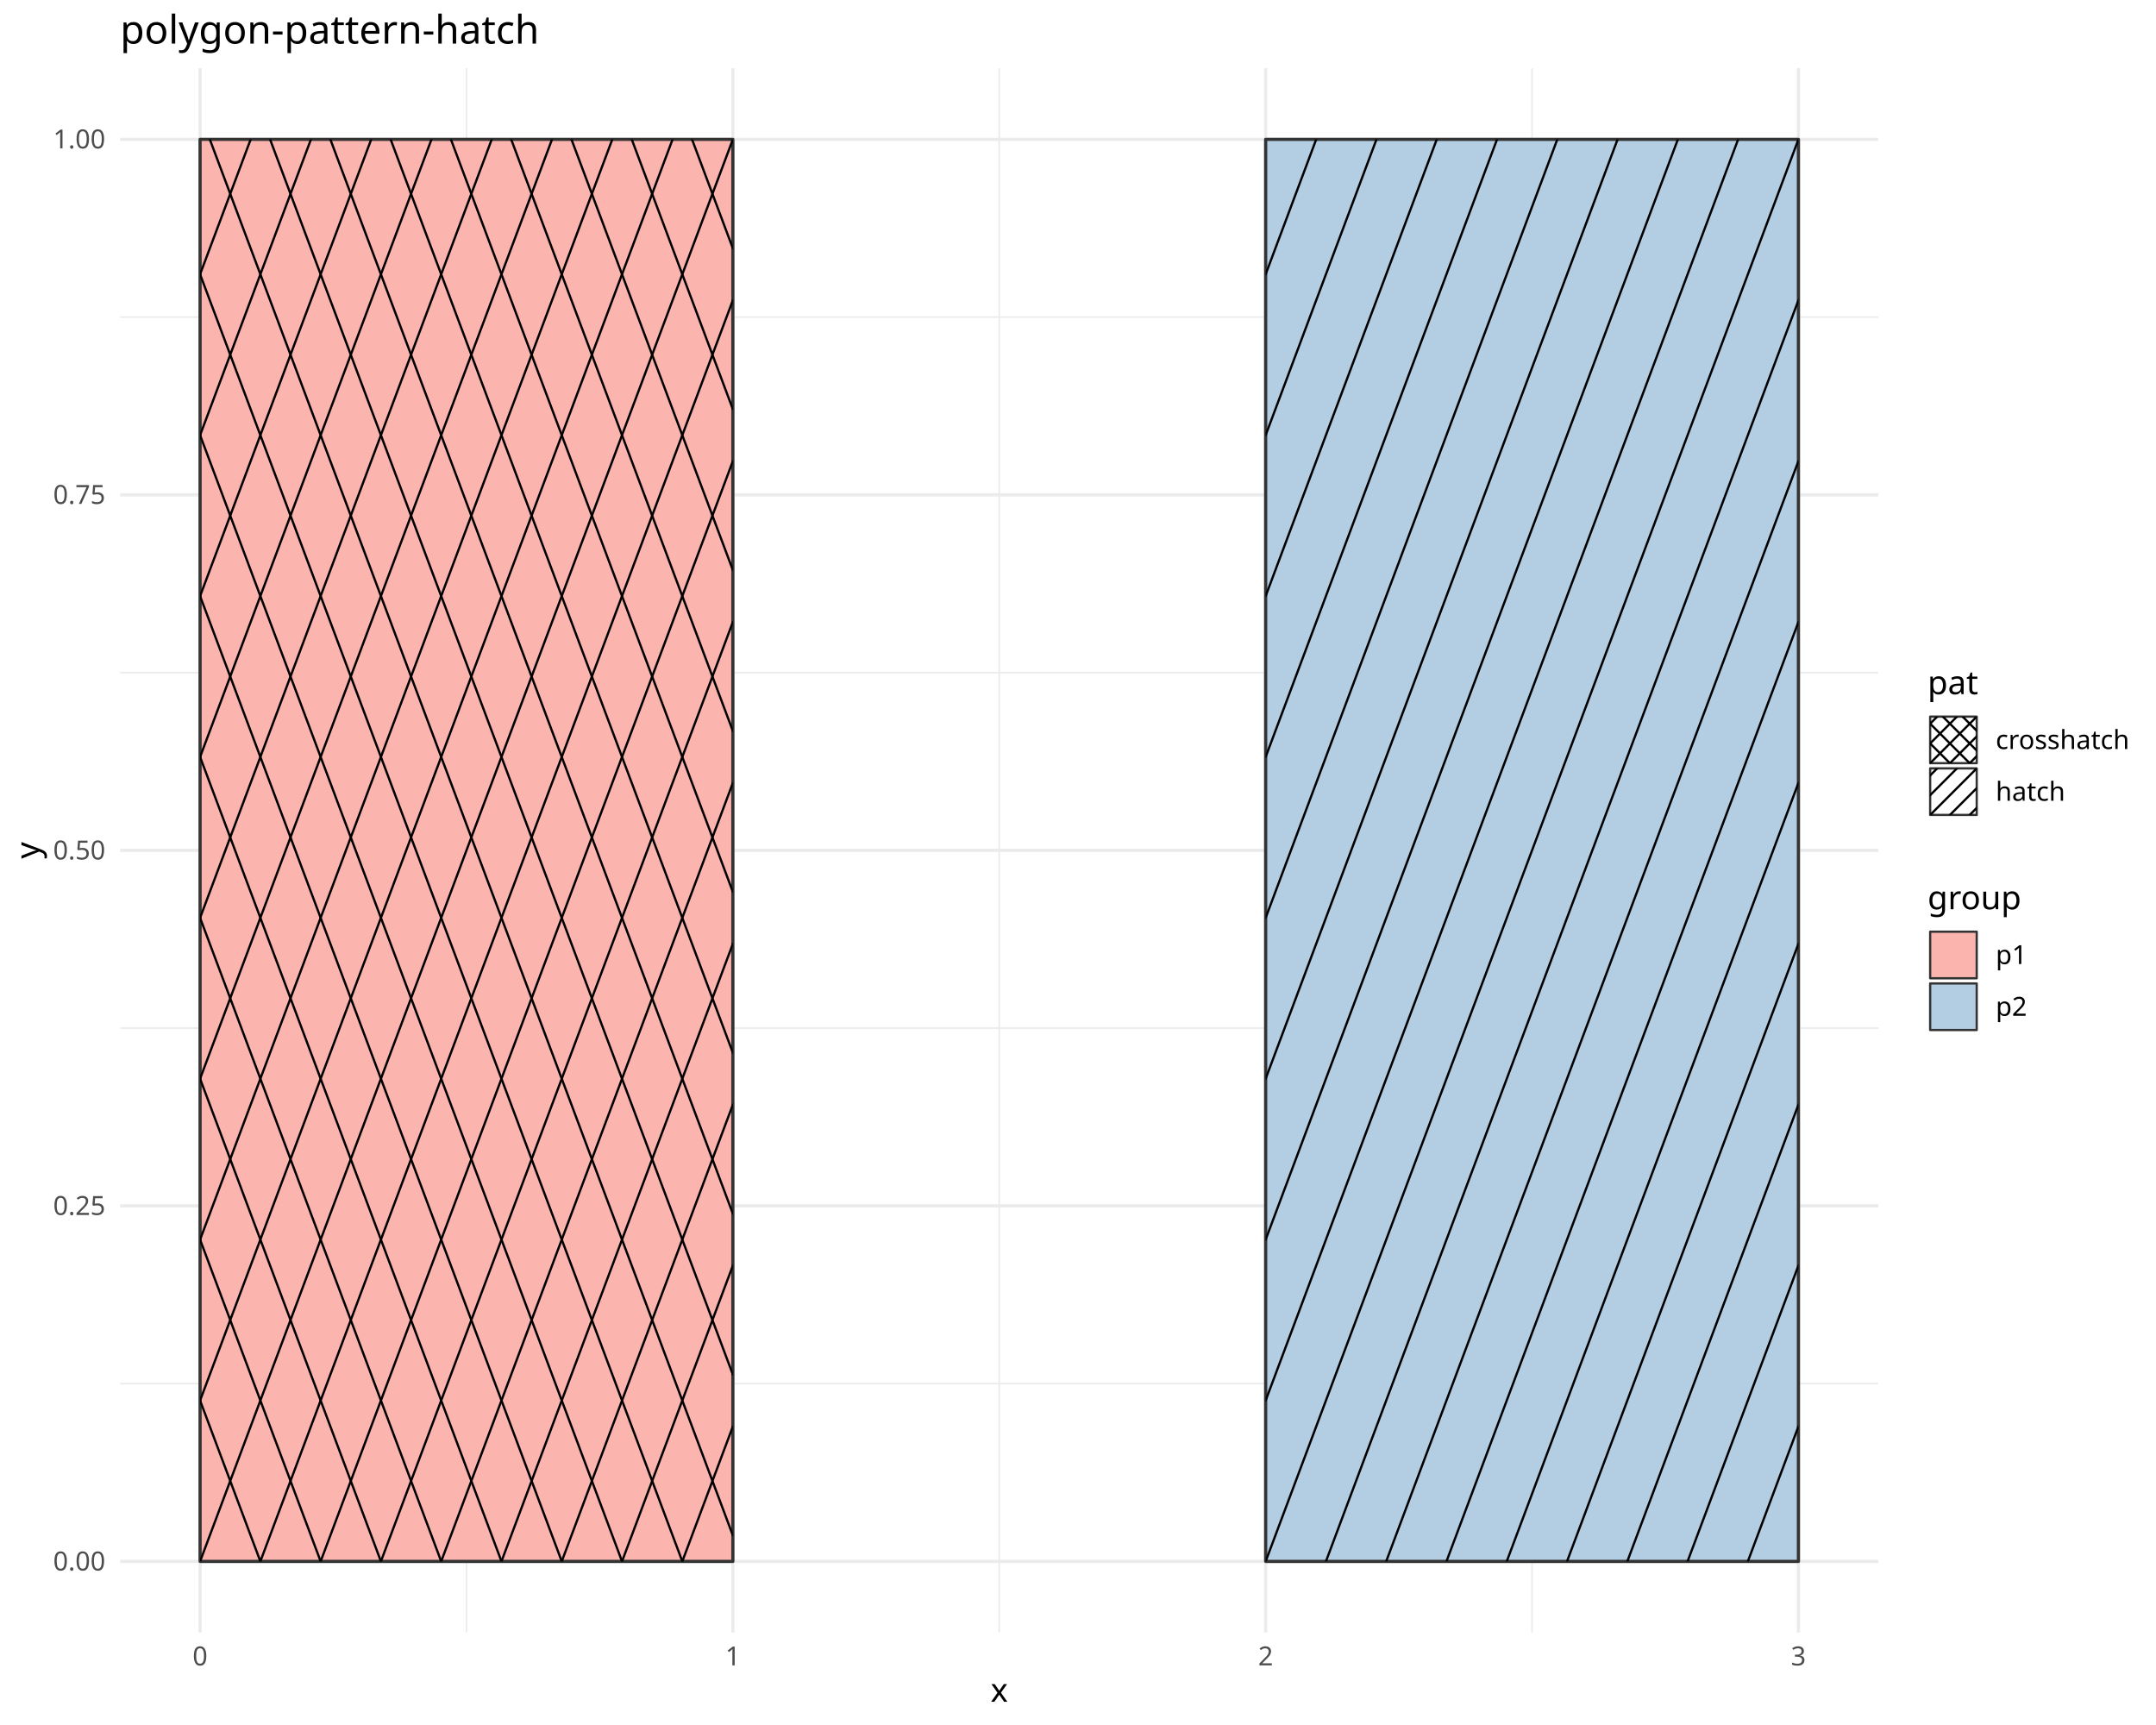
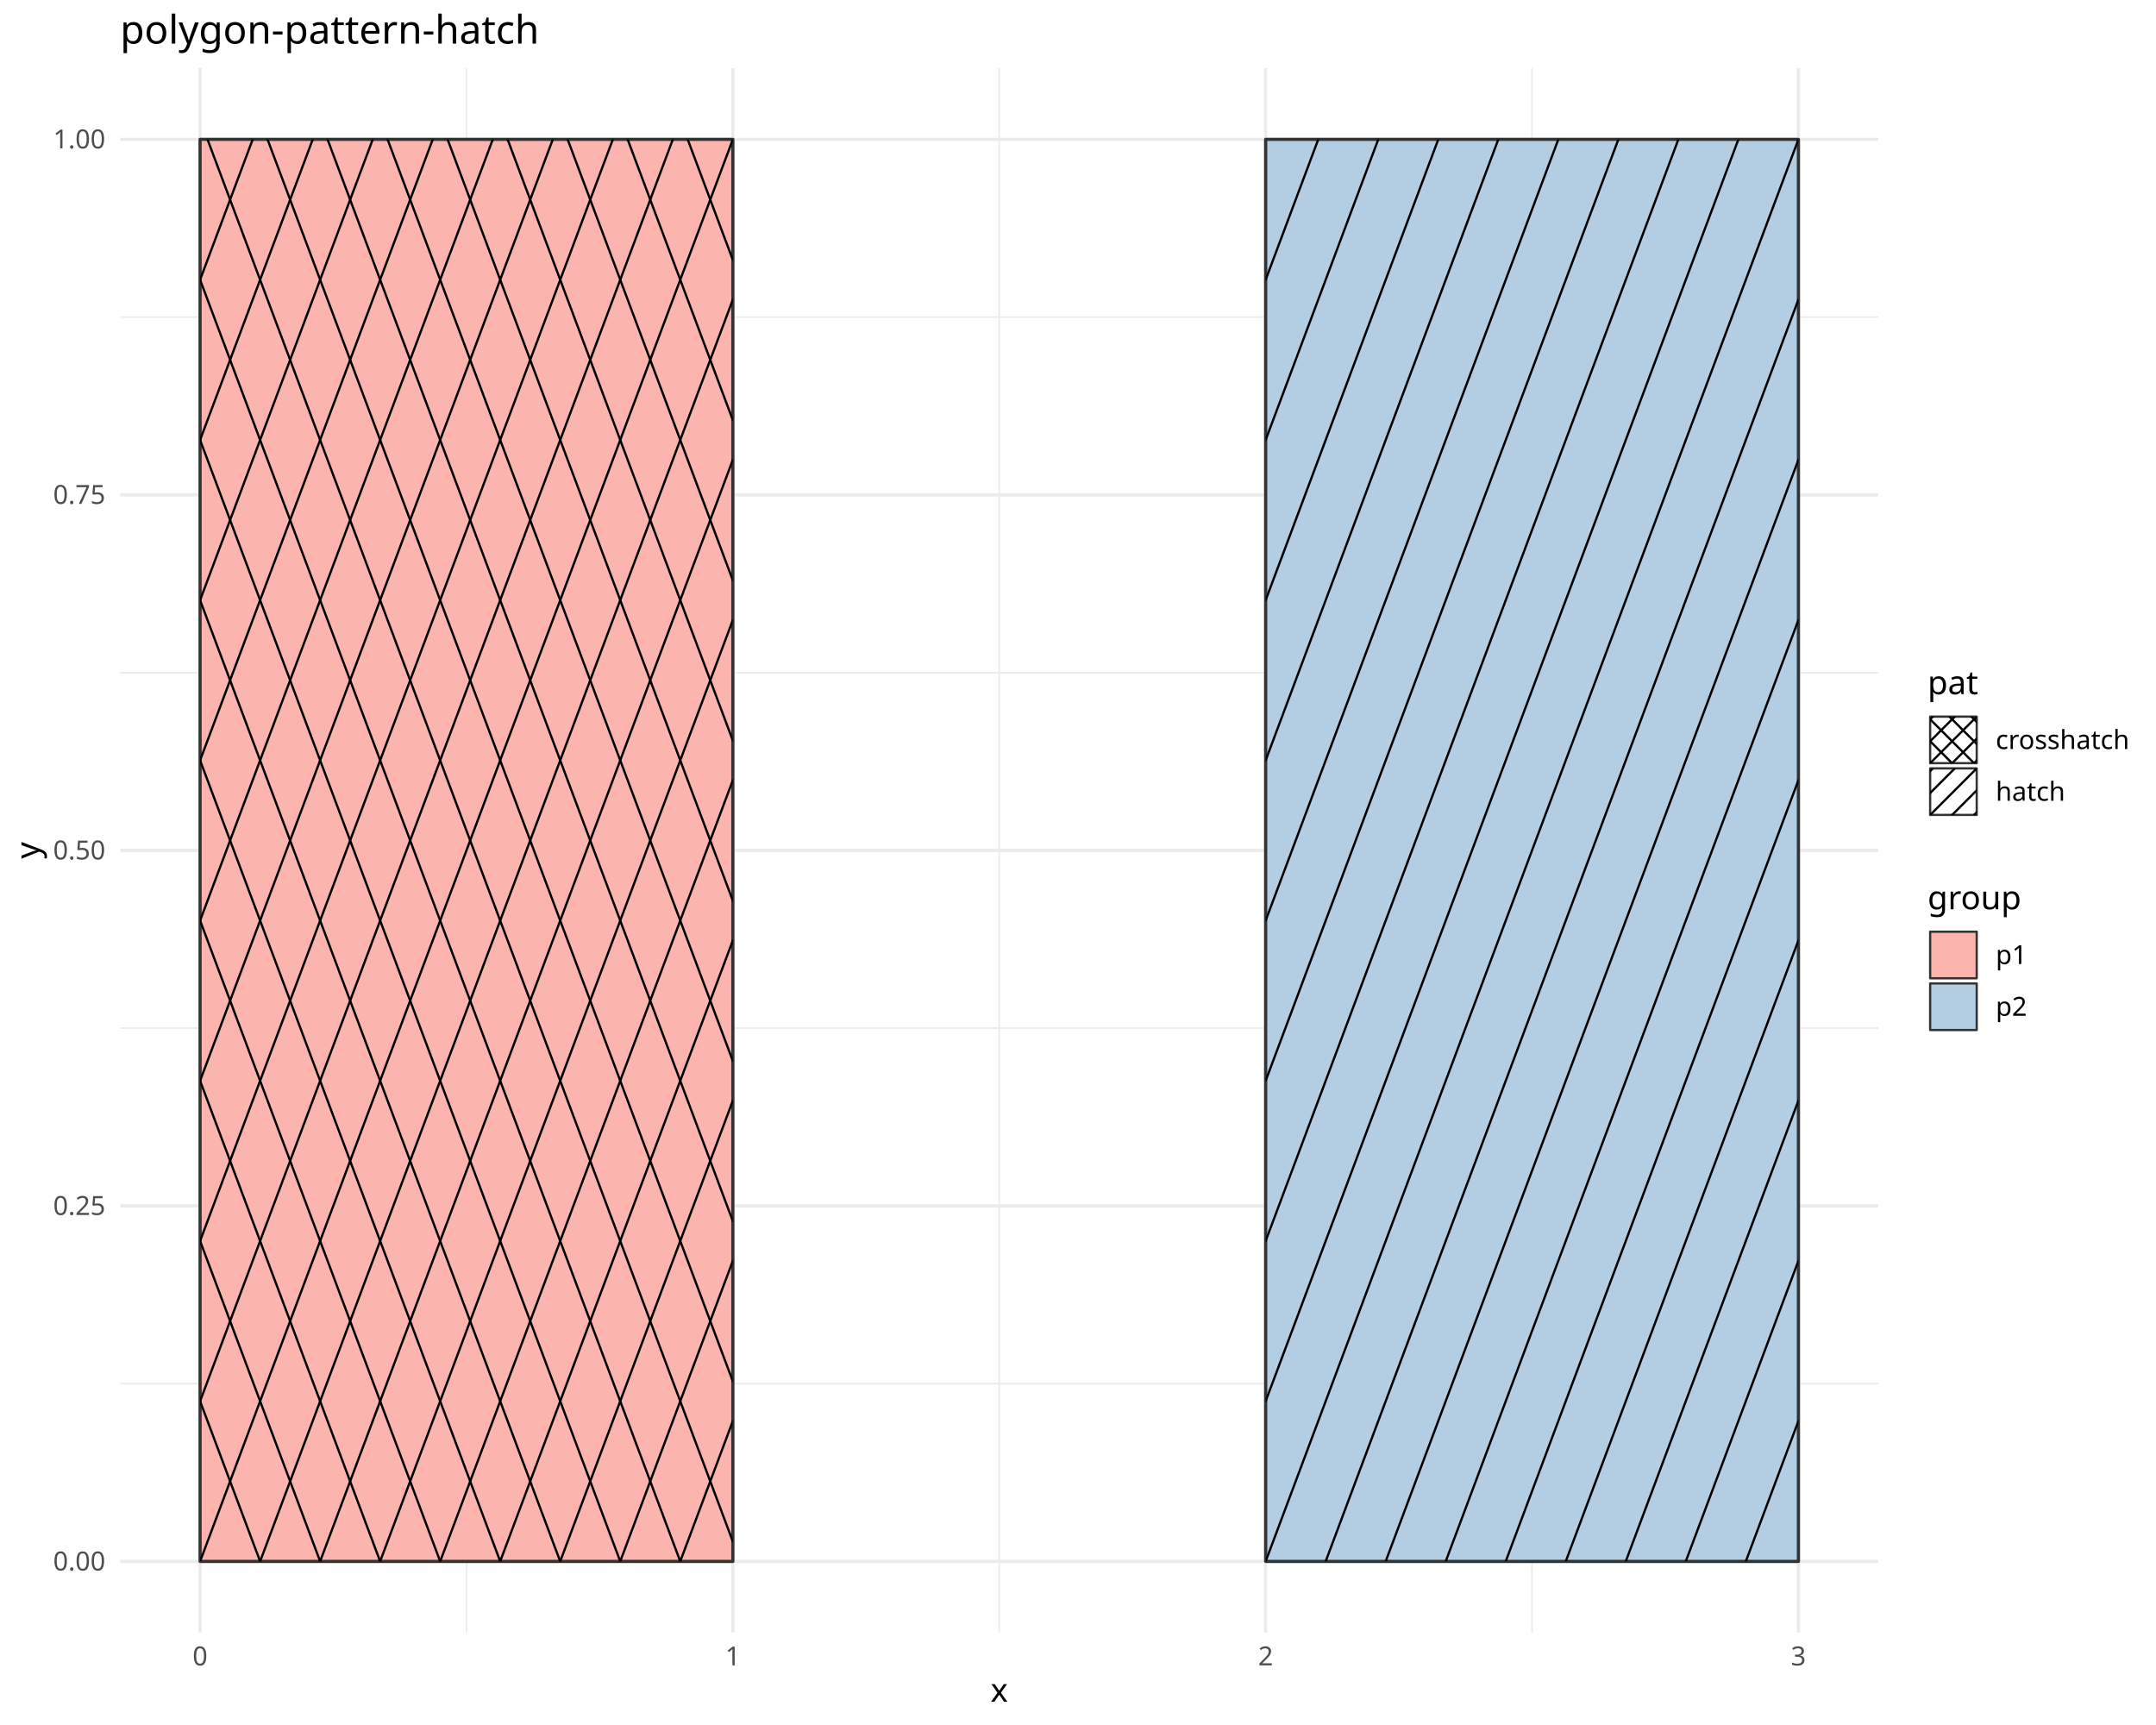
<svg xmlns="http://www.w3.org/2000/svg" class="svglite" data-engine-version="2.0" width="720.00pt" height="576.00pt" viewBox="0 0 720.00 576.00">
  <defs>
    <style type="text/css">
    .svglite line, .svglite polyline, .svglite polygon, .svglite path, .svglite rect, .svglite circle {
      fill: none;
      stroke: #000000;
      stroke-linecap: round;
      stroke-linejoin: round;
      stroke-miterlimit: 10.00;
    }
  </style>
  </defs>
  <rect width="100%" height="100%" style="stroke: none; fill: #FFFFFF;" />
  <defs>
    <clipPath id="cpMC4wMHw3MjAuMDB8MC4wMHw1NzYuMDA=">
      <rect x="0.00" y="0.00" width="720.00" height="576.00" />
    </clipPath>
  </defs>
  <g clip-path="url(#cpMC4wMHw3MjAuMDB8MC4wMHw1NzYuMDA=)">
    <rect x="0.00" y="0.00" width="720.00" height="576.00" style="stroke-width: 1.07; stroke: none; fill: #FFFFFF;" />
  </g>
  <defs>
    <clipPath id="cpNDAuMTN8NjI3LjI4fDIyLjc4fDU0NS4xMQ==">
      <rect x="40.13" y="22.78" width="587.14" height="522.33" />
    </clipPath>
  </defs>
  <g clip-path="url(#cpNDAuMTN8NjI3LjI4fDIyLjc4fDU0NS4xMQ==)">
    <polyline points="40.13,462.01 627.28,462.01 " style="stroke-width: 0.53; stroke: #EBEBEB; stroke-linecap: butt;" />
    <polyline points="40.13,343.30 627.28,343.30 " style="stroke-width: 0.53; stroke: #EBEBEB; stroke-linecap: butt;" />
    <polyline points="40.13,224.59 627.28,224.59 " style="stroke-width: 0.53; stroke: #EBEBEB; stroke-linecap: butt;" />
    <polyline points="40.13,105.88 627.28,105.88 " style="stroke-width: 0.53; stroke: #EBEBEB; stroke-linecap: butt;" />
    <polyline points="155.78,545.11 155.78,22.78 " style="stroke-width: 0.53; stroke: #EBEBEB; stroke-linecap: butt;" />
    <polyline points="333.70,545.11 333.70,22.78 " style="stroke-width: 0.53; stroke: #EBEBEB; stroke-linecap: butt;" />
    <polyline points="511.63,545.11 511.63,22.78 " style="stroke-width: 0.53; stroke: #EBEBEB; stroke-linecap: butt;" />
    <polyline points="40.13,521.37 627.28,521.37 " style="stroke-width: 1.07; stroke: #EBEBEB; stroke-linecap: butt;" />
    <polyline points="40.13,402.66 627.28,402.66 " style="stroke-width: 1.07; stroke: #EBEBEB; stroke-linecap: butt;" />
    <polyline points="40.13,283.95 627.28,283.95 " style="stroke-width: 1.07; stroke: #EBEBEB; stroke-linecap: butt;" />
    <polyline points="40.13,165.24 627.28,165.24 " style="stroke-width: 1.07; stroke: #EBEBEB; stroke-linecap: butt;" />
    <polyline points="40.13,46.53 627.28,46.53 " style="stroke-width: 1.07; stroke: #EBEBEB; stroke-linecap: butt;" />
    <polyline points="66.82,545.11 66.82,22.78 " style="stroke-width: 1.07; stroke: #EBEBEB; stroke-linecap: butt;" />
    <polyline points="244.74,545.11 244.74,22.78 " style="stroke-width: 1.07; stroke: #EBEBEB; stroke-linecap: butt;" />
    <polyline points="422.67,545.11 422.67,22.78 " style="stroke-width: 1.07; stroke: #EBEBEB; stroke-linecap: butt;" />
    <polyline points="600.59,545.11 600.59,22.78 " style="stroke-width: 1.07; stroke: #EBEBEB; stroke-linecap: butt;" />
    <polygon points="66.82,521.37 244.74,521.37 244.74,46.53 66.82,46.53 " style="stroke-width: 1.07; stroke: #333333; fill: #FBB4AE;" />
    <polygon points="422.67,521.37 600.59,521.37 600.59,46.53 422.67,46.53 " style="stroke-width: 1.07; stroke: #333333; fill: #B3CDE3;" />
  </g>
  <defs>
    <clipPath id="cpNjYuODJ8MjQ0Ljc0fDQ2LjUzfDUyMS4zNw==">
      <rect x="66.82" y="46.53" width="177.92" height="474.84" />
    </clipPath>
  </defs>
  <g clip-path="url(#cpNjYuODJ8MjQ0Ljc0fDQ2LjUzfDUyMS4zNw==)">
-     <polyline points="227.86,521.37 244.74,476.31 " style="stroke-width: 0.75;" />
-     <polyline points="207.73,521.37 244.74,422.58 " style="stroke-width: 0.75;" />
-     <polyline points="187.60,521.37 244.74,368.86 " style="stroke-width: 0.75;" />
-     <polyline points="167.47,521.37 244.74,315.14 " style="stroke-width: 0.75;" />
-     <polyline points="147.34,521.37 244.74,261.42 " style="stroke-width: 0.75;" />
-     <polyline points="127.21,521.37 244.74,207.69 " style="stroke-width: 0.75;" />
-     <polyline points="107.08,521.37 244.74,153.97 " style="stroke-width: 0.75;" />
-     <polyline points="86.95,521.37 244.74,100.25 " style="stroke-width: 0.75;" />
+     <polyline points="227.17,521.37 244.74,474.48 " style="stroke-width: 0.75;" />
+     <polyline points="207.13,521.37 244.74,420.98 " style="stroke-width: 0.75;" />
+     <polyline points="187.08,521.37 244.74,367.49 " style="stroke-width: 0.75;" />
+     <polyline points="167.04,521.37 244.74,314.00 " style="stroke-width: 0.75;" />
+     <polyline points="147.00,521.37 244.74,260.50 " style="stroke-width: 0.75;" />
+     <polyline points="126.95,521.37 244.74,207.01 " style="stroke-width: 0.75;" />
+     <polyline points="106.91,521.37 244.74,153.51 " style="stroke-width: 0.75;" />
+     <polyline points="86.87,521.37 244.74,100.02 " style="stroke-width: 0.75;" />
    <polyline points="66.82,521.37 244.74,46.53 " style="stroke-width: 0.75;" />
-     <polyline points="66.82,467.65 224.61,46.53 " style="stroke-width: 0.75;" />
-     <polyline points="66.82,413.93 204.48,46.53 " style="stroke-width: 0.75;" />
-     <polyline points="66.82,360.20 184.35,46.53 " style="stroke-width: 0.75;" />
-     <polyline points="66.82,306.48 164.22,46.53 " style="stroke-width: 0.75;" />
-     <polyline points="66.82,252.76 144.10,46.53 " style="stroke-width: 0.75;" />
-     <polyline points="66.82,199.04 123.97,46.53 " style="stroke-width: 0.75;" />
-     <polyline points="66.82,145.31 103.84,46.53 " style="stroke-width: 0.75;" />
-     <polyline points="66.82,91.59 83.71,46.53 " style="stroke-width: 0.75;" />
-     <polyline points="244.74,82.93 231.10,46.53 " style="stroke-width: 0.75;" />
-     <polyline points="244.74,136.65 210.97,46.53 " style="stroke-width: 0.75;" />
-     <polyline points="244.74,190.38 190.84,46.53 " style="stroke-width: 0.75;" />
-     <polyline points="244.74,244.10 170.71,46.53 " style="stroke-width: 0.75;" />
-     <polyline points="244.74,297.82 150.58,46.53 " style="stroke-width: 0.75;" />
-     <polyline points="244.74,351.54 130.45,46.53 " style="stroke-width: 0.75;" />
-     <polyline points="244.74,405.27 110.32,46.53 " style="stroke-width: 0.75;" />
-     <polyline points="244.74,458.99 90.19,46.53 " style="stroke-width: 0.75;" />
-     <polyline points="244.74,512.71 70.07,46.53 " style="stroke-width: 0.75;" />
-     <polyline points="227.86,521.37 66.82,91.59 " style="stroke-width: 0.75;" />
-     <polyline points="207.73,521.37 66.82,145.31 " style="stroke-width: 0.75;" />
-     <polyline points="187.60,521.37 66.82,199.04 " style="stroke-width: 0.75;" />
-     <polyline points="167.47,521.37 66.82,252.76 " style="stroke-width: 0.75;" />
-     <polyline points="147.34,521.37 66.82,306.48 " style="stroke-width: 0.75;" />
-     <polyline points="127.21,521.37 66.82,360.20 " style="stroke-width: 0.75;" />
-     <polyline points="107.08,521.37 66.82,413.93 " style="stroke-width: 0.75;" />
-     <polyline points="86.95,521.37 66.82,467.65 " style="stroke-width: 0.75;" />
+     <polyline points="66.82,467.88 224.70,46.53 " style="stroke-width: 0.75;" />
+     <polyline points="66.82,414.38 204.66,46.53 " style="stroke-width: 0.75;" />
+     <polyline points="66.82,360.89 184.61,46.53 " style="stroke-width: 0.75;" />
+     <polyline points="66.82,307.39 164.57,46.53 " style="stroke-width: 0.75;" />
+     <polyline points="66.82,253.90 144.52,46.53 " style="stroke-width: 0.75;" />
+     <polyline points="66.82,200.41 124.48,46.53 " style="stroke-width: 0.75;" />
+     <polyline points="66.82,146.91 104.44,46.53 " style="stroke-width: 0.75;" />
+     <polyline points="66.82,93.42 84.39,46.53 " style="stroke-width: 0.75;" />
+     <polyline points="244.74,86.82 229.65,46.53 " style="stroke-width: 0.75;" />
+     <polyline points="244.74,140.31 209.60,46.53 " style="stroke-width: 0.75;" />
+     <polyline points="244.74,193.80 189.56,46.53 " style="stroke-width: 0.75;" />
+     <polyline points="244.74,247.30 169.51,46.53 " style="stroke-width: 0.75;" />
+     <polyline points="244.74,300.79 149.47,46.53 " style="stroke-width: 0.75;" />
+     <polyline points="244.74,354.29 129.43,46.53 " style="stroke-width: 0.75;" />
+     <polyline points="244.74,407.78 109.38,46.53 " style="stroke-width: 0.75;" />
+     <polyline points="244.74,461.27 89.34,46.53 " style="stroke-width: 0.75;" />
+     <polyline points="244.74,514.77 69.29,46.53 " style="stroke-width: 0.75;" />
+     <polyline points="227.17,521.37 66.82,93.42 " style="stroke-width: 0.75;" />
+     <polyline points="207.13,521.37 66.82,146.91 " style="stroke-width: 0.75;" />
+     <polyline points="187.08,521.37 66.82,200.41 " style="stroke-width: 0.75;" />
+     <polyline points="167.04,521.37 66.82,253.90 " style="stroke-width: 0.75;" />
+     <polyline points="147.00,521.37 66.82,307.39 " style="stroke-width: 0.75;" />
+     <polyline points="126.95,521.37 66.82,360.89 " style="stroke-width: 0.75;" />
+     <polyline points="106.91,521.37 66.82,414.38 " style="stroke-width: 0.75;" />
+     <polyline points="86.87,521.37 66.82,467.88 " style="stroke-width: 0.75;" />
  </g>
  <g clip-path="url(#cpNDAuMTN8NjI3LjI4fDIyLjc4fDU0NS4xMQ==)">
</g>
  <defs>
    <clipPath id="cpNDIyLjY3fDYwMC41OXw0Ni41M3w1MjEuMzc=">
      <rect x="422.67" y="46.53" width="177.92" height="474.84" />
    </clipPath>
  </defs>
  <g clip-path="url(#cpNDIyLjY3fDYwMC41OXw0Ni41M3w1MjEuMzc=)">
-     <polyline points="583.70,521.37 600.59,476.31 " style="stroke-width: 0.75;" />
-     <polyline points="563.57,521.37 600.59,422.58 " style="stroke-width: 0.75;" />
-     <polyline points="543.44,521.37 600.59,368.86 " style="stroke-width: 0.75;" />
-     <polyline points="523.31,521.37 600.59,315.14 " style="stroke-width: 0.75;" />
-     <polyline points="503.18,521.37 600.59,261.42 " style="stroke-width: 0.75;" />
-     <polyline points="483.05,521.37 600.59,207.69 " style="stroke-width: 0.75;" />
-     <polyline points="462.92,521.37 600.59,153.97 " style="stroke-width: 0.75;" />
-     <polyline points="442.80,521.37 600.59,100.25 " style="stroke-width: 0.75;" />
+     <polyline points="583.02,521.37 600.59,474.48 " style="stroke-width: 0.75;" />
+     <polyline points="562.97,521.37 600.59,420.98 " style="stroke-width: 0.75;" />
+     <polyline points="542.93,521.37 600.59,367.49 " style="stroke-width: 0.75;" />
+     <polyline points="522.89,521.37 600.59,314.00 " style="stroke-width: 0.75;" />
+     <polyline points="502.84,521.37 600.59,260.50 " style="stroke-width: 0.75;" />
+     <polyline points="482.80,521.37 600.59,207.01 " style="stroke-width: 0.75;" />
+     <polyline points="462.75,521.37 600.59,153.51 " style="stroke-width: 0.75;" />
+     <polyline points="442.71,521.37 600.59,100.02 " style="stroke-width: 0.75;" />
    <polyline points="422.67,521.37 600.59,46.53 " style="stroke-width: 0.75;" />
-     <polyline points="422.67,467.65 580.46,46.53 " style="stroke-width: 0.75;" />
-     <polyline points="422.67,413.93 560.33,46.53 " style="stroke-width: 0.75;" />
-     <polyline points="422.67,360.20 540.20,46.53 " style="stroke-width: 0.75;" />
-     <polyline points="422.67,306.48 520.07,46.53 " style="stroke-width: 0.75;" />
-     <polyline points="422.67,252.76 499.94,46.53 " style="stroke-width: 0.75;" />
-     <polyline points="422.67,199.04 479.81,46.53 " style="stroke-width: 0.75;" />
-     <polyline points="422.67,145.31 459.68,46.53 " style="stroke-width: 0.75;" />
-     <polyline points="422.67,91.59 439.55,46.53 " style="stroke-width: 0.75;" />
+     <polyline points="422.67,467.88 580.54,46.53 " style="stroke-width: 0.75;" />
+     <polyline points="422.67,414.38 560.50,46.53 " style="stroke-width: 0.75;" />
+     <polyline points="422.67,360.89 540.46,46.53 " style="stroke-width: 0.75;" />
+     <polyline points="422.67,307.39 520.41,46.53 " style="stroke-width: 0.75;" />
+     <polyline points="422.67,253.90 500.37,46.53 " style="stroke-width: 0.75;" />
+     <polyline points="422.67,200.41 480.32,46.53 " style="stroke-width: 0.75;" />
+     <polyline points="422.67,146.91 460.28,46.53 " style="stroke-width: 0.75;" />
+     <polyline points="422.67,93.42 440.24,46.53 " style="stroke-width: 0.75;" />
  </g>
  <g clip-path="url(#cpNDAuMTN8NjI3LjI4fDIyLjc4fDU0NS4xMQ==)">
</g>
  <g clip-path="url(#cpMC4wMHw3MjAuMDB8MC4wMHw1NzYuMDA=)">
    <text x="35.20" y="524.40" text-anchor="end" style="font-size: 8.80px; fill: #4D4D4D; font-family: sans;" textLength="17.13px" lengthAdjust="spacingAndGlyphs">0.00</text>
    <text x="35.20" y="405.69" text-anchor="end" style="font-size: 8.80px; fill: #4D4D4D; font-family: sans;" textLength="17.13px" lengthAdjust="spacingAndGlyphs">0.25</text>
    <text x="35.20" y="286.98" text-anchor="end" style="font-size: 8.80px; fill: #4D4D4D; font-family: sans;" textLength="17.13px" lengthAdjust="spacingAndGlyphs">0.50</text>
    <text x="35.20" y="168.26" text-anchor="end" style="font-size: 8.80px; fill: #4D4D4D; font-family: sans;" textLength="17.13px" lengthAdjust="spacingAndGlyphs">0.75</text>
    <text x="35.20" y="49.55" text-anchor="end" style="font-size: 8.80px; fill: #4D4D4D; font-family: sans;" textLength="17.13px" lengthAdjust="spacingAndGlyphs">1.00</text>
    <text x="66.82" y="556.10" text-anchor="middle" style="font-size: 8.80px; fill: #4D4D4D; font-family: sans;" textLength="4.89px" lengthAdjust="spacingAndGlyphs">0</text>
    <text x="244.74" y="556.10" text-anchor="middle" style="font-size: 8.80px; fill: #4D4D4D; font-family: sans;" textLength="4.89px" lengthAdjust="spacingAndGlyphs">1</text>
    <text x="422.67" y="556.10" text-anchor="middle" style="font-size: 8.80px; fill: #4D4D4D; font-family: sans;" textLength="4.89px" lengthAdjust="spacingAndGlyphs">2</text>
    <text x="600.59" y="556.10" text-anchor="middle" style="font-size: 8.80px; fill: #4D4D4D; font-family: sans;" textLength="4.89px" lengthAdjust="spacingAndGlyphs">3</text>
    <text x="333.70" y="568.24" text-anchor="middle" style="font-size: 11.00px; font-family: sans;" textLength="5.50px" lengthAdjust="spacingAndGlyphs">x</text>
    <text transform="translate(13.05,283.95) rotate(-90)" text-anchor="middle" style="font-size: 11.00px; font-family: sans;" textLength="5.50px" lengthAdjust="spacingAndGlyphs">y</text>
    <text x="643.71" y="231.81" style="font-size: 11.00px; font-family: sans;" textLength="15.29px" lengthAdjust="spacingAndGlyphs">pat</text>
    <rect x="644.58" y="239.29" width="15.55" height="15.55" style="stroke-width: 0.75; stroke: #333333; fill: #FFFFFF;" />
  </g>
  <defs>
    <clipPath id="cpNjQ0LjU4fDY2MC4xM3wyMzkuMjl8MjU0Ljg1">
      <rect x="644.58" y="239.29" width="15.55" height="15.55" />
    </clipPath>
  </defs>
  <g clip-path="url(#cpNjQ0LjU4fDY2MC4xM3wyMzkuMjl8MjU0Ljg1)">
-     <polyline points="629.03,316.58 721.87,223.74 " style="stroke-width: 0.75;" />
-     <polyline points="629.03,309.99 715.27,223.74 " style="stroke-width: 0.75;" />
-     <polyline points="629.03,303.39 708.67,223.74 " style="stroke-width: 0.75;" />
-     <polyline points="629.03,296.79 702.07,223.74 " style="stroke-width: 0.75;" />
-     <polyline points="629.03,290.19 695.48,223.74 " style="stroke-width: 0.75;" />
-     <polyline points="629.03,283.59 688.88,223.74 " style="stroke-width: 0.75;" />
-     <polyline points="629.03,277.00 682.28,223.74 " style="stroke-width: 0.75;" />
+     <polyline points="629.03,321.72 727.00,223.74 " style="stroke-width: 0.75;" />
+     <polyline points="629.03,314.38 719.67,223.74 " style="stroke-width: 0.75;" />
+     <polyline points="629.03,307.05 712.34,223.74 " style="stroke-width: 0.75;" />
+     <polyline points="629.03,299.72 705.01,223.74 " style="stroke-width: 0.75;" />
+     <polyline points="629.03,292.39 697.68,223.74 " style="stroke-width: 0.75;" />
+     <polyline points="629.03,285.06 690.34,223.74 " style="stroke-width: 0.75;" />
+     <polyline points="629.03,277.73 683.01,223.74 " style="stroke-width: 0.75;" />
    <polyline points="629.03,270.40 675.68,223.74 " style="stroke-width: 0.75;" />
-     <polyline points="622.43,270.40 675.68,217.14 " style="stroke-width: 0.75;" />
-     <polyline points="615.83,270.40 675.68,210.54 " style="stroke-width: 0.75;" />
-     <polyline points="609.23,270.40 675.68,203.95 " style="stroke-width: 0.75;" />
-     <polyline points="602.63,270.40 675.68,197.35 " style="stroke-width: 0.75;" />
-     <polyline points="596.04,270.40 675.68,190.75 " style="stroke-width: 0.75;" />
-     <polyline points="589.44,270.40 675.68,184.15 " style="stroke-width: 0.75;" />
-     <polyline points="582.84,270.40 675.68,177.55 " style="stroke-width: 0.75;" />
-     <polyline points="706.32,270.40 629.03,193.11 " style="stroke-width: 0.75;" />
-     <polyline points="699.72,270.40 629.03,199.70 " style="stroke-width: 0.75;" />
-     <polyline points="693.12,270.40 629.03,206.30 " style="stroke-width: 0.75;" />
-     <polyline points="686.52,270.40 629.03,212.90 " style="stroke-width: 0.75;" />
-     <polyline points="679.92,270.40 629.03,219.50 " style="stroke-width: 0.75;" />
-     <polyline points="675.68,272.75 626.67,223.74 " style="stroke-width: 0.75;" />
-     <polyline points="675.68,279.35 620.07,223.74 " style="stroke-width: 0.75;" />
+     <polyline points="621.70,270.40 675.68,216.41 " style="stroke-width: 0.75;" />
+     <polyline points="614.36,270.40 675.68,209.08 " style="stroke-width: 0.75;" />
+     <polyline points="607.03,270.40 675.68,201.75 " style="stroke-width: 0.75;" />
+     <polyline points="599.70,270.40 675.68,194.42 " style="stroke-width: 0.75;" />
+     <polyline points="592.37,270.40 675.68,187.08 " style="stroke-width: 0.75;" />
+     <polyline points="585.04,270.40 675.68,179.75 " style="stroke-width: 0.75;" />
+     <polyline points="577.71,270.40 675.68,172.42 " style="stroke-width: 0.75;" />
+     <polyline points="711.45,270.40 629.03,187.97 " style="stroke-width: 0.75;" />
+     <polyline points="704.12,270.40 629.03,195.31 " style="stroke-width: 0.75;" />
+     <polyline points="696.79,270.40 629.03,202.64 " style="stroke-width: 0.75;" />
+     <polyline points="689.46,270.40 629.03,209.97 " style="stroke-width: 0.75;" />
+     <polyline points="682.12,270.40 629.03,217.30 " style="stroke-width: 0.75;" />
+     <polyline points="675.68,271.29 628.14,223.74 " style="stroke-width: 0.75;" />
+     <polyline points="675.68,278.62 620.81,223.74 " style="stroke-width: 0.75;" />
    <polyline points="675.68,285.95 613.47,223.74 " style="stroke-width: 0.75;" />
-     <polyline points="675.68,292.55 606.88,223.74 " style="stroke-width: 0.75;" />
-     <polyline points="675.68,299.15 600.28,223.74 " style="stroke-width: 0.75;" />
-     <polyline points="675.68,305.74 593.68,223.74 " style="stroke-width: 0.75;" />
-     <polyline points="675.68,312.34 587.08,223.74 " style="stroke-width: 0.75;" />
-     <polyline points="675.68,318.94 580.48,223.74 " style="stroke-width: 0.75;" />
-     <polyline points="675.68,325.54 573.89,223.74 " style="stroke-width: 0.75;" />
-     <polyline points="675.68,332.14 567.29,223.74 " style="stroke-width: 0.75;" />
+     <polyline points="675.68,293.28 606.14,223.74 " style="stroke-width: 0.75;" />
+     <polyline points="675.68,300.61 598.81,223.74 " style="stroke-width: 0.75;" />
+     <polyline points="675.68,307.94 591.48,223.74 " style="stroke-width: 0.75;" />
+     <polyline points="675.68,315.27 584.15,223.74 " style="stroke-width: 0.75;" />
+     <polyline points="675.68,322.61 576.82,223.74 " style="stroke-width: 0.75;" />
+     <polyline points="675.68,329.94 569.49,223.74 " style="stroke-width: 0.75;" />
+     <polyline points="675.68,337.27 562.16,223.74 " style="stroke-width: 0.75;" />
  </g>
  <g clip-path="url(#cpMC4wMHw3MjAuMDB8MC4wMHw1NzYuMDA=)">
    <rect x="644.58" y="256.57" width="15.55" height="15.55" style="stroke-width: 0.75; stroke: #333333; fill: #FFFFFF;" />
  </g>
  <defs>
    <clipPath id="cpNjQ0LjU4fDY2MC4xM3wyNTYuNTd8MjcyLjEz">
      <rect x="644.58" y="256.57" width="15.55" height="15.55" />
    </clipPath>
  </defs>
  <g clip-path="url(#cpNjQ0LjU4fDY2MC4xM3wyNTYuNTd8MjcyLjEz)">
-     <polyline points="629.03,333.86 721.87,241.02 " style="stroke-width: 0.75;" />
-     <polyline points="629.03,327.27 715.27,241.02 " style="stroke-width: 0.75;" />
-     <polyline points="629.03,320.67 708.67,241.02 " style="stroke-width: 0.75;" />
-     <polyline points="629.03,314.07 702.07,241.02 " style="stroke-width: 0.75;" />
-     <polyline points="629.03,307.47 695.48,241.02 " style="stroke-width: 0.75;" />
-     <polyline points="629.03,300.87 688.88,241.02 " style="stroke-width: 0.75;" />
-     <polyline points="629.03,294.28 682.28,241.02 " style="stroke-width: 0.75;" />
+     <polyline points="629.03,339.00 727.00,241.02 " style="stroke-width: 0.75;" />
+     <polyline points="629.03,331.66 719.67,241.02 " style="stroke-width: 0.75;" />
+     <polyline points="629.03,324.33 712.34,241.02 " style="stroke-width: 0.75;" />
+     <polyline points="629.03,317.00 705.01,241.02 " style="stroke-width: 0.75;" />
+     <polyline points="629.03,309.67 697.68,241.02 " style="stroke-width: 0.75;" />
+     <polyline points="629.03,302.34 690.34,241.02 " style="stroke-width: 0.75;" />
+     <polyline points="629.03,295.01 683.01,241.02 " style="stroke-width: 0.75;" />
    <polyline points="629.03,287.68 675.68,241.02 " style="stroke-width: 0.75;" />
-     <polyline points="622.43,287.68 675.68,234.42 " style="stroke-width: 0.75;" />
-     <polyline points="615.83,287.68 675.68,227.82 " style="stroke-width: 0.75;" />
-     <polyline points="609.23,287.68 675.68,221.23 " style="stroke-width: 0.75;" />
-     <polyline points="602.63,287.68 675.68,214.63 " style="stroke-width: 0.75;" />
-     <polyline points="596.04,287.68 675.68,208.03 " style="stroke-width: 0.75;" />
-     <polyline points="589.44,287.68 675.68,201.43 " style="stroke-width: 0.75;" />
-     <polyline points="582.84,287.68 675.68,194.83 " style="stroke-width: 0.75;" />
+     <polyline points="621.70,287.68 675.68,233.69 " style="stroke-width: 0.75;" />
+     <polyline points="614.36,287.68 675.68,226.36 " style="stroke-width: 0.75;" />
+     <polyline points="607.03,287.68 675.68,219.03 " style="stroke-width: 0.75;" />
+     <polyline points="599.70,287.68 675.68,211.70 " style="stroke-width: 0.75;" />
+     <polyline points="592.37,287.68 675.68,204.36 " style="stroke-width: 0.75;" />
+     <polyline points="585.04,287.68 675.68,197.03 " style="stroke-width: 0.75;" />
+     <polyline points="577.71,287.68 675.68,189.70 " style="stroke-width: 0.75;" />
  </g>
  <g clip-path="url(#cpMC4wMHw3MjAuMDB8MC4wMHw1NzYuMDA=)">
    <text x="666.47" y="250.10" style="font-size: 8.80px; font-family: sans;" textLength="42.57px" lengthAdjust="spacingAndGlyphs">crosshatch</text>
    <text x="666.47" y="267.38" style="font-size: 8.80px; font-family: sans;" textLength="21.53px" lengthAdjust="spacingAndGlyphs">hatch</text>
    <text x="643.71" y="303.62" style="font-size: 11.00px; font-family: sans;" textLength="28.14px" lengthAdjust="spacingAndGlyphs">group</text>
    <rect x="644.58" y="311.10" width="15.55" height="15.55" style="stroke-width: 0.75; stroke: #333333; fill: #FBB4AE;" />
    <rect x="644.58" y="328.38" width="15.55" height="15.55" style="stroke-width: 0.75; stroke: #333333; fill: #B3CDE3;" />
    <text x="666.47" y="321.91" style="font-size: 8.80px; font-family: sans;" textLength="9.79px" lengthAdjust="spacingAndGlyphs">p1</text>
    <text x="666.47" y="339.19" style="font-size: 8.80px; font-family: sans;" textLength="9.79px" lengthAdjust="spacingAndGlyphs">p2</text>
    <text x="40.13" y="14.56" style="font-size: 13.20px; font-family: sans;" textLength="128.43px" lengthAdjust="spacingAndGlyphs">polygon-pattern-hatch</text>
  </g>
</svg>
